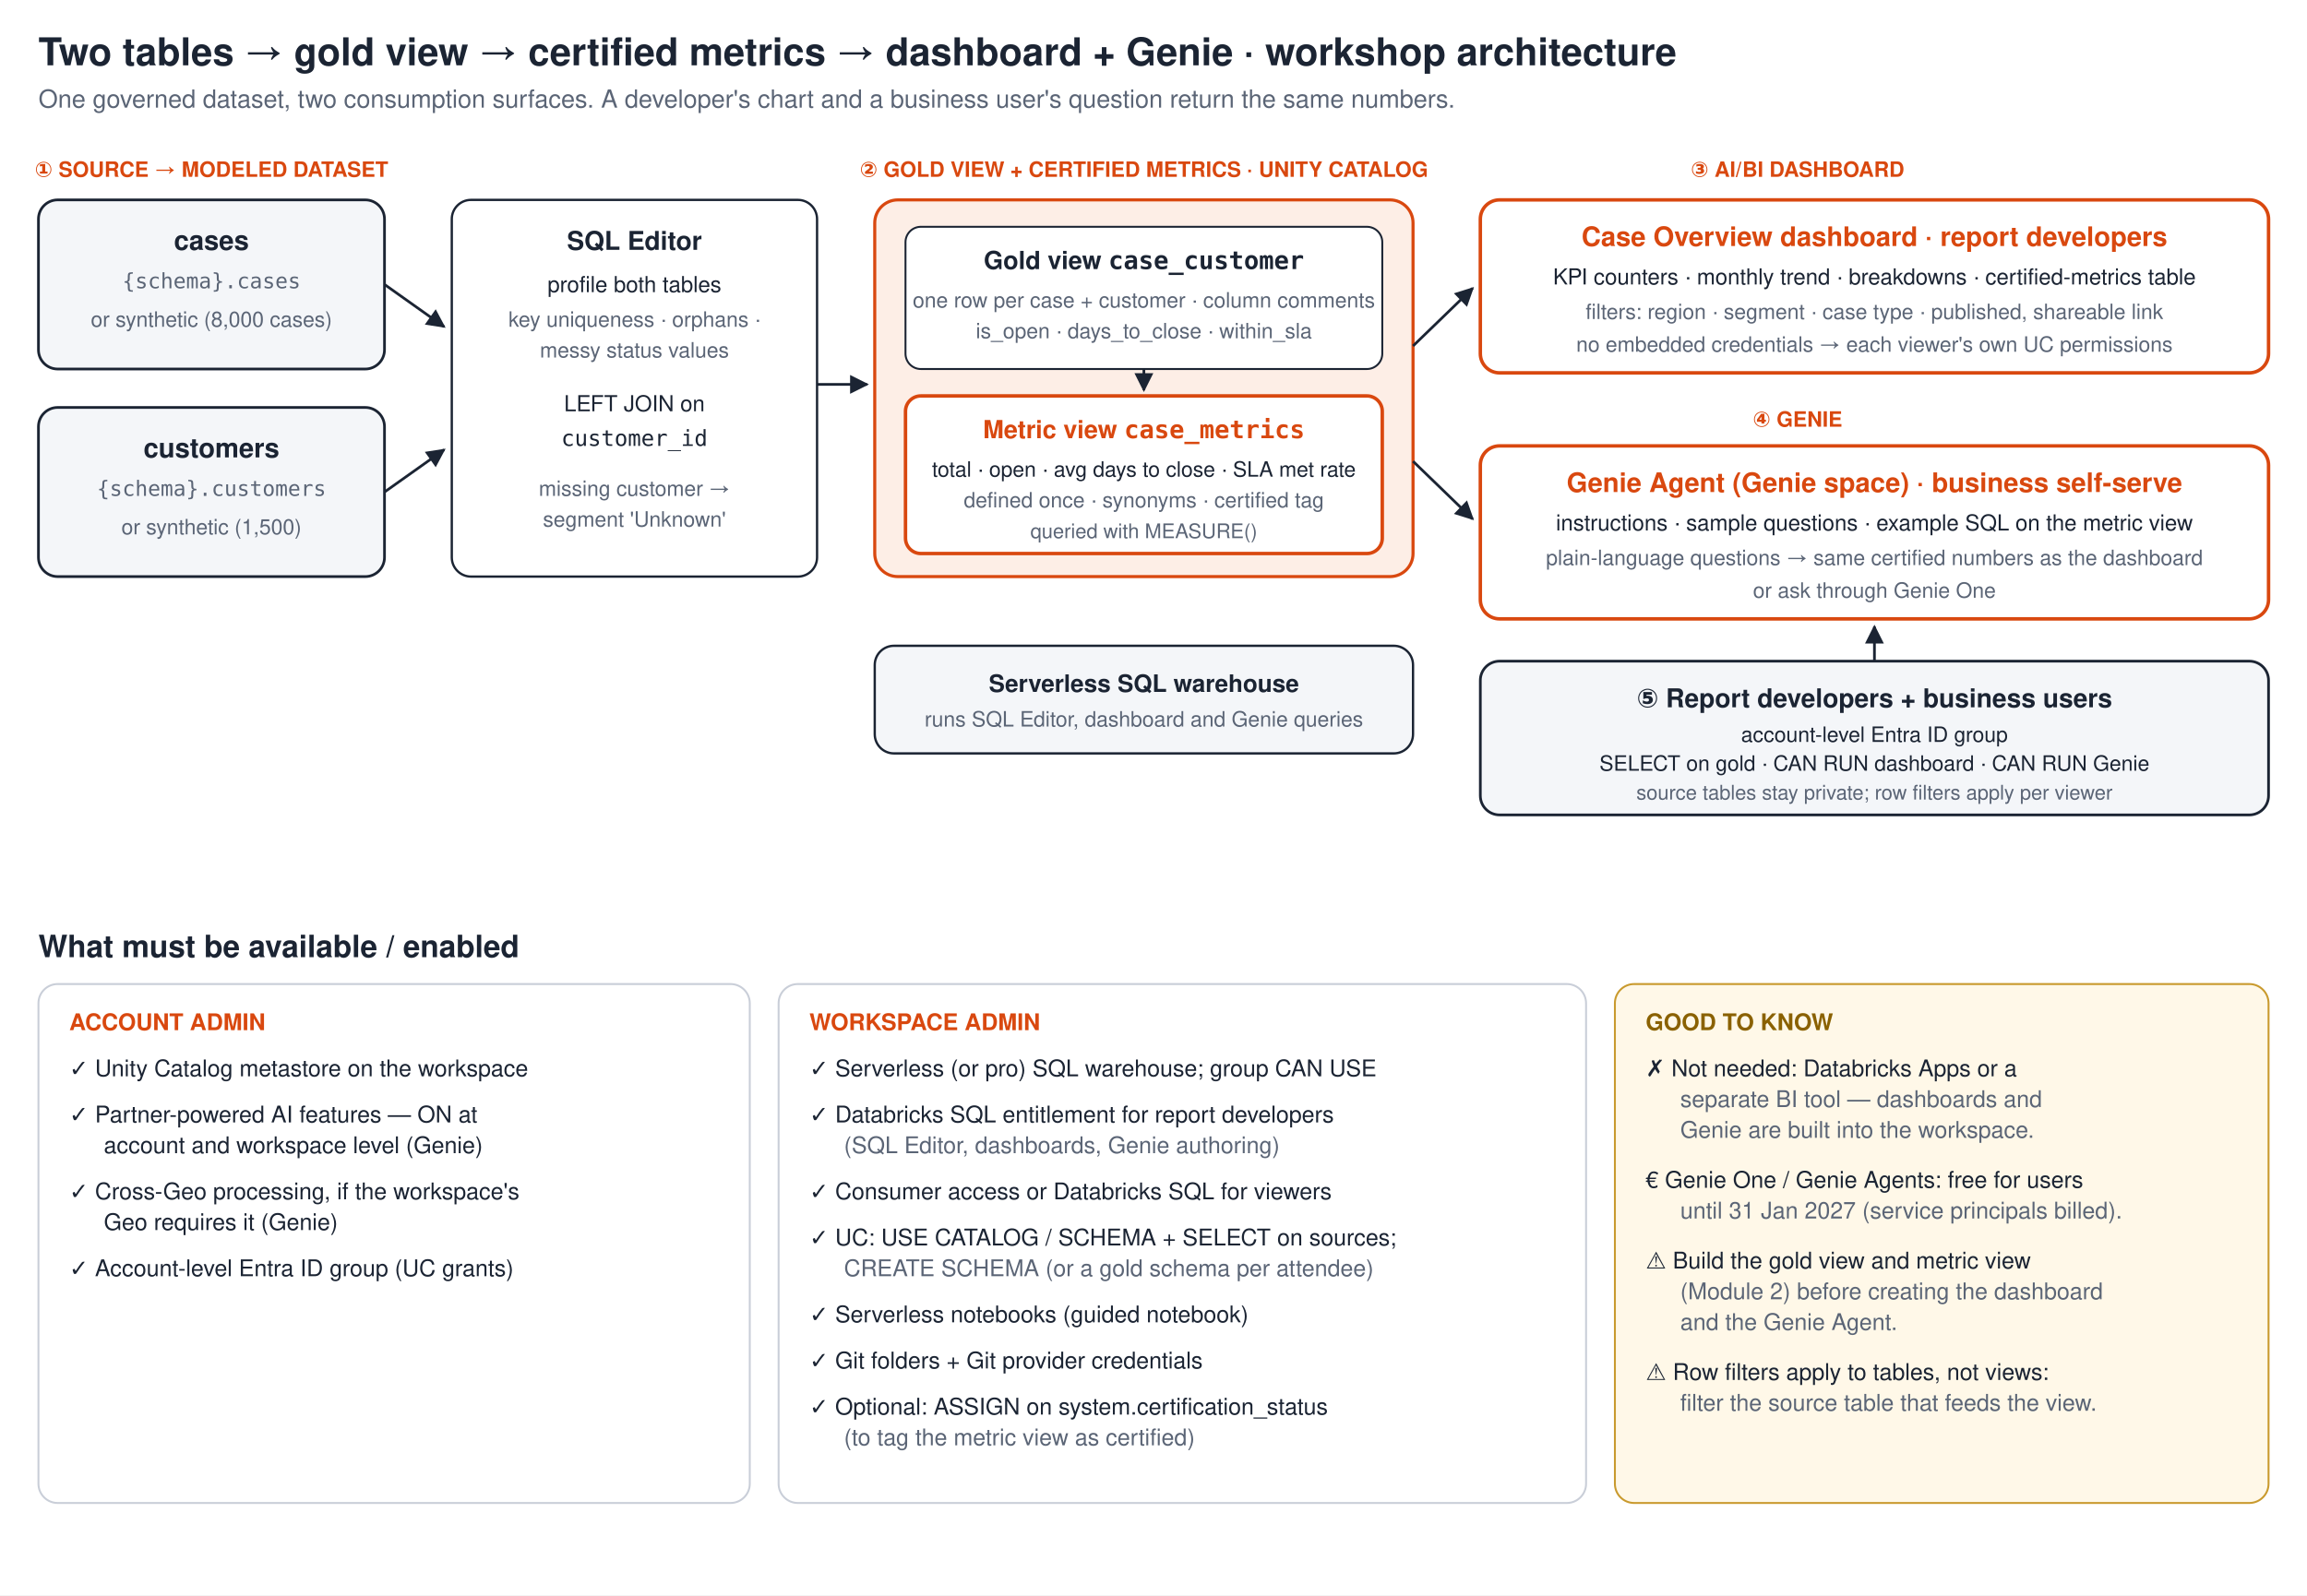
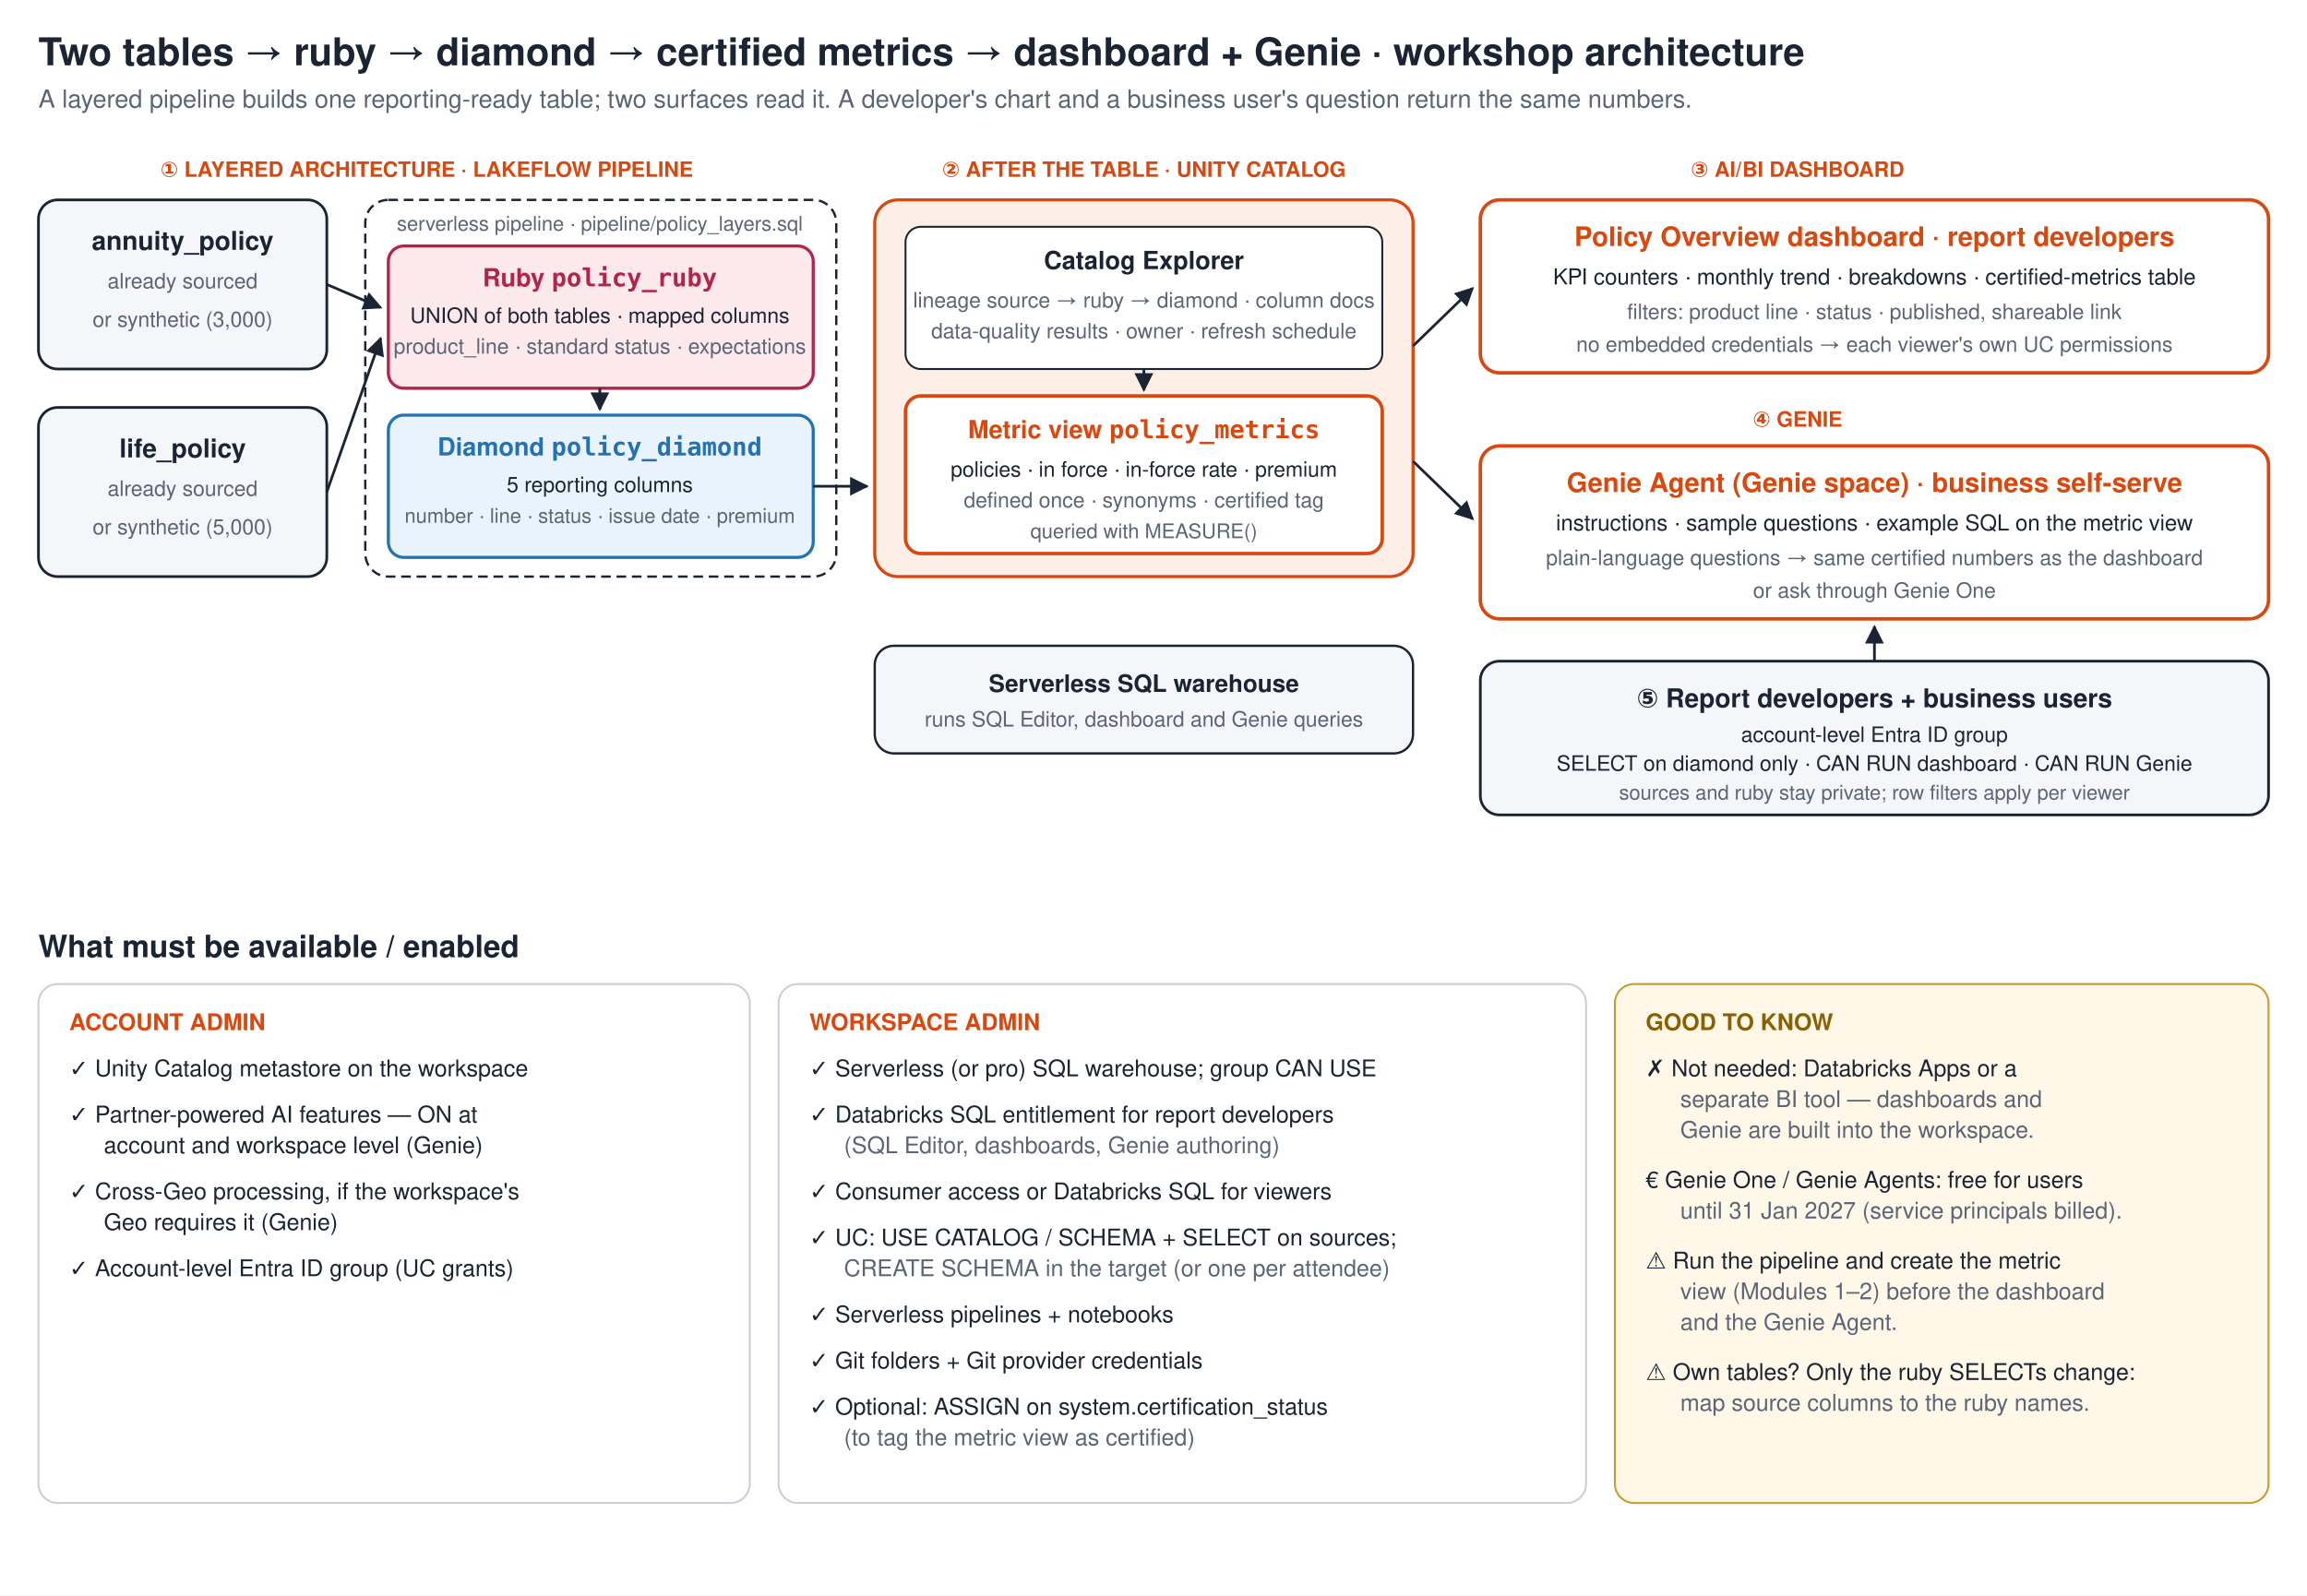
- <svg xmlns="http://www.w3.org/2000/svg" viewBox="0 0 1200 830" font-family="Segoe UI, Helvetica, Arial, sans-serif" role="img" aria-label="Analytics workshop architecture: two source tables, cases and customers, are profiled and joined on customer_id into a documented gold view, case_customer, and a certified metric view, case_metrics, in Unity Catalog. An AI/BI dashboard for report developers and a Genie Agent for business users both read the same gold view and metric view on a serverless SQL warehouse. Panels list what must be enabled.">
+ <svg xmlns="http://www.w3.org/2000/svg" viewBox="0 0 1200 830" font-family="Segoe UI, Helvetica, Arial, sans-serif" role="img" aria-label="Analytics workshop architecture: two already-sourced tables, annuity_policy and life_policy, are unioned by a Lakeflow pipeline into the ruby table policy_ruby, then pared down to five columns in the diamond table policy_diamond. Catalog Explorer shows lineage, documentation and data quality, and a certified metric view, policy_metrics, sits on the diamond table. An AI/BI dashboard and a Genie Agent both read the diamond table and metric view on a serverless SQL warehouse. Panels list what must be enabled.">
  <defs>
    <marker id="a" viewBox="0 0 10 10" refX="9" refY="5" markerWidth="7" markerHeight="7" orient="auto-start-reverse">
      <path d="M0,0 L10,5 L0,10 z" fill="#1b2433" />
    </marker>
  </defs>
  <rect width="1200" height="830" fill="#ffffff" />
-   <text x="20" y="34" font-size="20" font-weight="700" fill="#1b2433">Two tables → gold view → certified metrics → dashboard + Genie · workshop architecture</text>
-   <text x="20" y="56" font-size="13" fill="#5b6576">One governed dataset, two consumption surfaces. A developer's chart and a business user's question return the same numbers.</text>
-   <text x="110" y="92" text-anchor="middle" font-size="11" font-weight="700" fill="#d9480f">① SOURCE → MODELED DATASET</text>
-   <rect x="20" y="104" width="180" height="88" rx="10" fill="#f4f6f9" stroke="#1b2433" stroke-width="1.4" />
-   <text x="110" y="130" text-anchor="middle" font-size="14" font-weight="700" fill="#1b2433">cases</text>
-   <text x="110" y="150" text-anchor="middle" font-size="11" font-family="Consolas, monospace" fill="#5b6576">{schema}.cases</text>
-   <text x="110" y="170" text-anchor="middle" font-size="11" fill="#5b6576">or synthetic (8,000 cases)</text>
-   <rect x="20" y="212" width="180" height="88" rx="10" fill="#f4f6f9" stroke="#1b2433" stroke-width="1.4" />
-   <text x="110" y="238" text-anchor="middle" font-size="14" font-weight="700" fill="#1b2433">customers</text>
-   <text x="110" y="258" text-anchor="middle" font-size="11" font-family="Consolas, monospace" fill="#5b6576">{schema}.customers</text>
-   <text x="110" y="278" text-anchor="middle" font-size="11" fill="#5b6576">or synthetic (1,500)</text>
-   <rect x="235" y="104" width="190" height="196" rx="10" fill="#fff" stroke="#1b2433" stroke-width="1.2" />
-   <text x="330" y="130" text-anchor="middle" font-size="13.5" font-weight="700" fill="#1b2433">SQL Editor</text>
-   <text x="330" y="152" text-anchor="middle" font-size="11.5" fill="#1b2433">profile both tables</text>
-   <text x="330" y="170" text-anchor="middle" font-size="11" fill="#5b6576">key uniqueness · orphans ·</text>
-   <text x="330" y="186" text-anchor="middle" font-size="11" fill="#5b6576">messy status values</text>
-   <text x="330" y="214" text-anchor="middle" font-size="11.5" fill="#1b2433">LEFT JOIN on</text>
-   <text x="330" y="232" text-anchor="middle" font-size="11.5" font-family="Consolas, monospace" fill="#1b2433">customer_id</text>
-   <text x="330" y="258" text-anchor="middle" font-size="11" fill="#5b6576">missing customer →</text>
-   <text x="330" y="274" text-anchor="middle" font-size="11" fill="#5b6576">segment 'Unknown'</text>
-   <line x1="200" y1="148" x2="231" y2="170" stroke="#1b2433" stroke-width="1.4" marker-end="url(#a)" />
-   <line x1="200" y1="256" x2="231" y2="234" stroke="#1b2433" stroke-width="1.4" marker-end="url(#a)" />
-   <text x="595" y="92" text-anchor="middle" font-size="11" font-weight="700" fill="#d9480f">② GOLD VIEW + CERTIFIED METRICS · UNITY CATALOG</text>
+   <text x="20" y="34" font-size="20" font-weight="700" fill="#1b2433">Two tables → ruby → diamond → certified metrics → dashboard + Genie · workshop architecture</text>
+   <text x="20" y="56" font-size="13" fill="#5b6576">A layered pipeline builds one reporting-ready table; two surfaces read it. A developer's chart and a business user's question return the same numbers.</text>
+   <text x="222" y="92" text-anchor="middle" font-size="11" font-weight="700" fill="#d9480f">① LAYERED ARCHITECTURE · LAKEFLOW PIPELINE</text>
+   <rect x="20" y="104" width="150" height="88" rx="10" fill="#f4f6f9" stroke="#1b2433" stroke-width="1.4" />
+   <text x="95" y="130" text-anchor="middle" font-size="13.5" font-weight="700" fill="#1b2433">annuity_policy</text>
+   <text x="95" y="150" text-anchor="middle" font-size="11" fill="#5b6576">already sourced</text>
+   <text x="95" y="170" text-anchor="middle" font-size="11" fill="#5b6576">or synthetic (3,000)</text>
+   <rect x="20" y="212" width="150" height="88" rx="10" fill="#f4f6f9" stroke="#1b2433" stroke-width="1.4" />
+   <text x="95" y="238" text-anchor="middle" font-size="13.5" font-weight="700" fill="#1b2433">life_policy</text>
+   <text x="95" y="258" text-anchor="middle" font-size="11" fill="#5b6576">already sourced</text>
+   <text x="95" y="278" text-anchor="middle" font-size="11" fill="#5b6576">or synthetic (5,000)</text>
+   <rect x="190" y="104" width="245" height="196" rx="12" fill="#fff" stroke="#1b2433" stroke-width="1.2" stroke-dasharray="5 3" />
+   <text x="312" y="120" text-anchor="middle" font-size="10.5" fill="#5b6576">serverless pipeline · pipeline/policy_layers.sql</text>
+   <rect x="202" y="128" width="221" height="74" rx="8" fill="#fbe9ec" stroke="#b4234a" stroke-width="1.6" />
+   <text x="312" y="149" text-anchor="middle" font-size="13" font-weight="700" fill="#b4234a">Ruby <tspan font-family="Consolas, monospace">policy_ruby</tspan>
+   </text>
+   <text x="312" y="168" text-anchor="middle" font-size="11" fill="#1b2433">UNION of both tables · mapped columns</text>
+   <text x="312" y="184" text-anchor="middle" font-size="11" fill="#5b6576">product_line · standard status · expectations</text>
+   <rect x="202" y="216" width="221" height="74" rx="8" fill="#e8f3fb" stroke="#2272b4" stroke-width="1.6" />
+   <text x="312" y="237" text-anchor="middle" font-size="13" font-weight="700" fill="#2272b4">Diamond <tspan font-family="Consolas, monospace">policy_diamond</tspan>
+   </text>
+   <text x="312" y="256" text-anchor="middle" font-size="11" fill="#1b2433">5 reporting columns</text>
+   <text x="312" y="272" text-anchor="middle" font-size="10.5" fill="#5b6576">number · line · status · issue date · premium</text>
+   <line x1="312" y1="202" x2="312" y2="213" stroke="#1b2433" stroke-width="1.4" marker-end="url(#a)" />
+   <line x1="170" y1="148" x2="198" y2="160" stroke="#1b2433" stroke-width="1.4" marker-end="url(#a)" />
+   <line x1="170" y1="256" x2="198" y2="176" stroke="#1b2433" stroke-width="1.4" marker-end="url(#a)" />
+   <text x="595" y="92" text-anchor="middle" font-size="11" font-weight="700" fill="#d9480f">② AFTER THE TABLE · UNITY CATALOG</text>
  <rect x="455" y="104" width="280" height="196" rx="12" fill="#fdeee6" stroke="#d9480f" stroke-width="1.6" />
  <rect x="471" y="118" width="248" height="74" rx="8" fill="#fff" stroke="#1b2433" />
-   <text x="595" y="140" text-anchor="middle" font-size="13" font-weight="700" fill="#1b2433">Gold view <tspan font-family="Consolas, monospace">case_customer</tspan>
+   <text x="595" y="140" text-anchor="middle" font-size="13" font-weight="700" fill="#1b2433">Catalog Explorer</text>
+   <text x="595" y="160" text-anchor="middle" font-size="11" fill="#5b6576">lineage source → ruby → diamond · column docs</text>
+   <text x="595" y="176" text-anchor="middle" font-size="11" fill="#5b6576">data-quality results · owner · refresh schedule</text>
+   <rect x="471" y="206" width="248" height="82" rx="8" fill="#fff" stroke="#d9480f" stroke-width="1.8" />
+   <text x="595" y="228" text-anchor="middle" font-size="13" font-weight="700" fill="#d9480f">Metric view <tspan font-family="Consolas, monospace">policy_metrics</tspan>
  </text>
-   <text x="595" y="160" text-anchor="middle" font-size="11" fill="#5b6576">one row per case + customer · column comments</text>
-   <text x="595" y="176" text-anchor="middle" font-size="11" fill="#5b6576">is_open · days_to_close · within_sla</text>
-   <rect x="471" y="206" width="248" height="82" rx="8" fill="#fff" stroke="#d9480f" stroke-width="1.8" />
-   <text x="595" y="228" text-anchor="middle" font-size="13" font-weight="700" fill="#d9480f">Metric view <tspan font-family="Consolas, monospace">case_metrics</tspan>
-   </text>
-   <text x="595" y="248" text-anchor="middle" font-size="11" fill="#1b2433">total · open · avg days to close · SLA met rate</text>
+   <text x="595" y="248" text-anchor="middle" font-size="11" fill="#1b2433">policies · in force · in-force rate · premium</text>
  <text x="595" y="264" text-anchor="middle" font-size="11" fill="#5b6576">defined once · synonyms · certified tag</text>
  <text x="595" y="280" text-anchor="middle" font-size="10.5" fill="#5b6576">queried with MEASURE()</text>
  <line x1="595" y1="192" x2="595" y2="203" stroke="#1b2433" stroke-width="1.4" marker-end="url(#a)" />
-   <line x1="425" y1="200" x2="451" y2="200" stroke="#1b2433" stroke-width="1.4" marker-end="url(#a)" />
+   <line x1="423" y1="253" x2="451" y2="253" stroke="#1b2433" stroke-width="1.4" marker-end="url(#a)" />
  <text x="935" y="92" text-anchor="middle" font-size="11" font-weight="700" fill="#d9480f">③ AI/BI DASHBOARD</text>
  <rect x="770" y="104" width="410" height="90" rx="10" fill="#fff" stroke="#d9480f" stroke-width="1.8" />
-   <text x="975" y="128" text-anchor="middle" font-size="14" font-weight="700" fill="#d9480f">Case Overview dashboard · report developers</text>
+   <text x="975" y="128" text-anchor="middle" font-size="14" font-weight="700" fill="#d9480f">Policy Overview dashboard · report developers</text>
  <text x="975" y="148" text-anchor="middle" font-size="11.5" fill="#1b2433">KPI counters · monthly trend · breakdowns · certified-metrics table</text>
-   <text x="975" y="166" text-anchor="middle" font-size="11" fill="#5b6576">filters: region · segment · case type · published, shareable link</text>
+   <text x="975" y="166" text-anchor="middle" font-size="11" fill="#5b6576">filters: product line · status · published, shareable link</text>
  <text x="975" y="183" text-anchor="middle" font-size="11" fill="#5b6576">no embedded credentials → each viewer's own UC permissions</text>
  <text x="935" y="222" text-anchor="middle" font-size="11" font-weight="700" fill="#d9480f">④ GENIE</text>
  <rect x="770" y="232" width="410" height="90" rx="10" fill="#fff" stroke="#d9480f" stroke-width="1.8" />
  <text x="975" y="256" text-anchor="middle" font-size="14" font-weight="700" fill="#d9480f">Genie Agent (Genie space) · business self-serve</text>
  <text x="975" y="276" text-anchor="middle" font-size="11.5" fill="#1b2433">instructions · sample questions · example SQL on the metric view</text>
  <text x="975" y="294" text-anchor="middle" font-size="11" fill="#5b6576">plain-language questions → same certified numbers as the dashboard</text>
  <text x="975" y="311" text-anchor="middle" font-size="11" fill="#5b6576">or ask through Genie One</text>
  <line x1="735" y1="180" x2="766" y2="150" stroke="#1b2433" stroke-width="1.4" marker-end="url(#a)" />
  <line x1="735" y1="240" x2="766" y2="270" stroke="#1b2433" stroke-width="1.4" marker-end="url(#a)" />
  <rect x="455" y="336" width="280" height="56" rx="10" fill="#f4f6f9" stroke="#1b2433" stroke-width="1.2" />
  <text x="595" y="360" text-anchor="middle" font-size="12.5" font-weight="700" fill="#1b2433">Serverless SQL warehouse</text>
  <text x="595" y="378" text-anchor="middle" font-size="11" fill="#5b6576">runs SQL Editor, dashboard and Genie queries</text>
  <rect x="770" y="344" width="410" height="80" rx="10" fill="#f4f6f9" stroke="#1b2433" stroke-width="1.4" />
  <text x="975" y="368" text-anchor="middle" font-size="13.5" font-weight="700" fill="#1b2433">⑤ Report developers + business users</text>
  <text x="975" y="386" text-anchor="middle" font-size="11" fill="#1b2433">account-level Entra ID group</text>
-   <text x="975" y="401" text-anchor="middle" font-size="11" fill="#1b2433">SELECT on gold · CAN RUN dashboard · CAN RUN Genie</text>
-   <text x="975" y="416" text-anchor="middle" font-size="10.5" fill="#5b6576">source tables stay private; row filters apply per viewer</text>
+   <text x="975" y="401" text-anchor="middle" font-size="11" fill="#1b2433">SELECT on diamond only · CAN RUN dashboard · CAN RUN Genie</text>
+   <text x="975" y="416" text-anchor="middle" font-size="10.5" fill="#5b6576">sources and ruby stay private; row filters apply per viewer</text>
  <line x1="975" y1="344" x2="975" y2="326" stroke="#1b2433" stroke-width="1.4" marker-end="url(#a)" />
  <text x="20" y="498" font-size="16" font-weight="700" fill="#1b2433">What must be available / enabled</text>
  <rect x="20" y="512" width="370" height="270" rx="10" fill="#fff" stroke="#c9ced8" />
  <text x="36" y="536" font-size="12" font-weight="700" fill="#d9480f">ACCOUNT ADMIN</text>
  <g font-size="12" fill="#1b2433">
    <text x="36" y="560">✓ Unity Catalog metastore on the workspace</text>
    <text x="36" y="584">✓ Partner-powered AI features — ON at</text>
    <text x="54" y="600">account and workspace level (Genie)</text>
    <text x="36" y="624">✓ Cross-Geo processing, if the workspace's</text>
    <text x="54" y="640">Geo requires it (Genie)</text>
    <text x="36" y="664">✓ Account-level Entra ID group (UC grants)</text>
  </g>
  <rect x="405" y="512" width="420" height="270" rx="10" fill="#fff" stroke="#c9ced8" />
  <text x="421" y="536" font-size="12" font-weight="700" fill="#d9480f">WORKSPACE ADMIN</text>
  <g font-size="12" fill="#1b2433">
    <text x="421" y="560">✓ Serverless (or pro) SQL warehouse; group CAN USE</text>
    <text x="421" y="584">✓ Databricks SQL entitlement for report developers</text>
    <text x="439" y="600" fill="#5b6576">(SQL Editor, dashboards, Genie authoring)</text>
    <text x="421" y="624">✓ Consumer access or Databricks SQL for viewers</text>
    <text x="421" y="648">✓ UC: USE CATALOG / SCHEMA + SELECT on sources;</text>
-     <text x="439" y="664" fill="#5b6576">CREATE SCHEMA (or a gold schema per attendee)</text>
-     <text x="421" y="688">✓ Serverless notebooks (guided notebook)</text>
+     <text x="439" y="664" fill="#5b6576">CREATE SCHEMA in the target (or one per attendee)</text>
+     <text x="421" y="688">✓ Serverless pipelines + notebooks</text>
    <text x="421" y="712">✓ Git folders + Git provider credentials</text>
    <text x="421" y="736">✓ Optional: ASSIGN on system.certification_status</text>
    <text x="439" y="752" fill="#5b6576">(to tag the metric view as certified)</text>
  </g>
  <rect x="840" y="512" width="340" height="270" rx="10" fill="#fff8e8" stroke="#c99a2e" />
  <text x="856" y="536" font-size="12" font-weight="700" fill="#8a6100">GOOD TO KNOW</text>
  <g font-size="12" fill="#1b2433">
    <text x="856" y="560">✗ Not needed: Databricks Apps or a</text>
    <text x="874" y="576" fill="#5b6576">separate BI tool — dashboards and</text>
    <text x="874" y="592" fill="#5b6576">Genie are built into the workspace.</text>
    <text x="856" y="618">€ Genie One / Genie Agents: free for users</text>
    <text x="874" y="634" fill="#5b6576">until 31 Jan 2027 (service principals billed).</text>
-     <text x="856" y="660">⚠ Build the gold view and metric view</text>
-     <text x="874" y="676" fill="#5b6576">(Module 2) before creating the dashboard</text>
+     <text x="856" y="660">⚠ Run the pipeline and create the metric</text>
+     <text x="874" y="676" fill="#5b6576">view (Modules 1–2) before the dashboard</text>
    <text x="874" y="692" fill="#5b6576">and the Genie Agent.</text>
-     <text x="856" y="718">⚠ Row filters apply to tables, not views:</text>
-     <text x="874" y="734" fill="#5b6576">filter the source table that feeds the view.</text>
+     <text x="856" y="718">⚠ Own tables? Only the ruby SELECTs change:</text>
+     <text x="874" y="734" fill="#5b6576">map source columns to the ruby names.</text>
  </g>
</svg>
